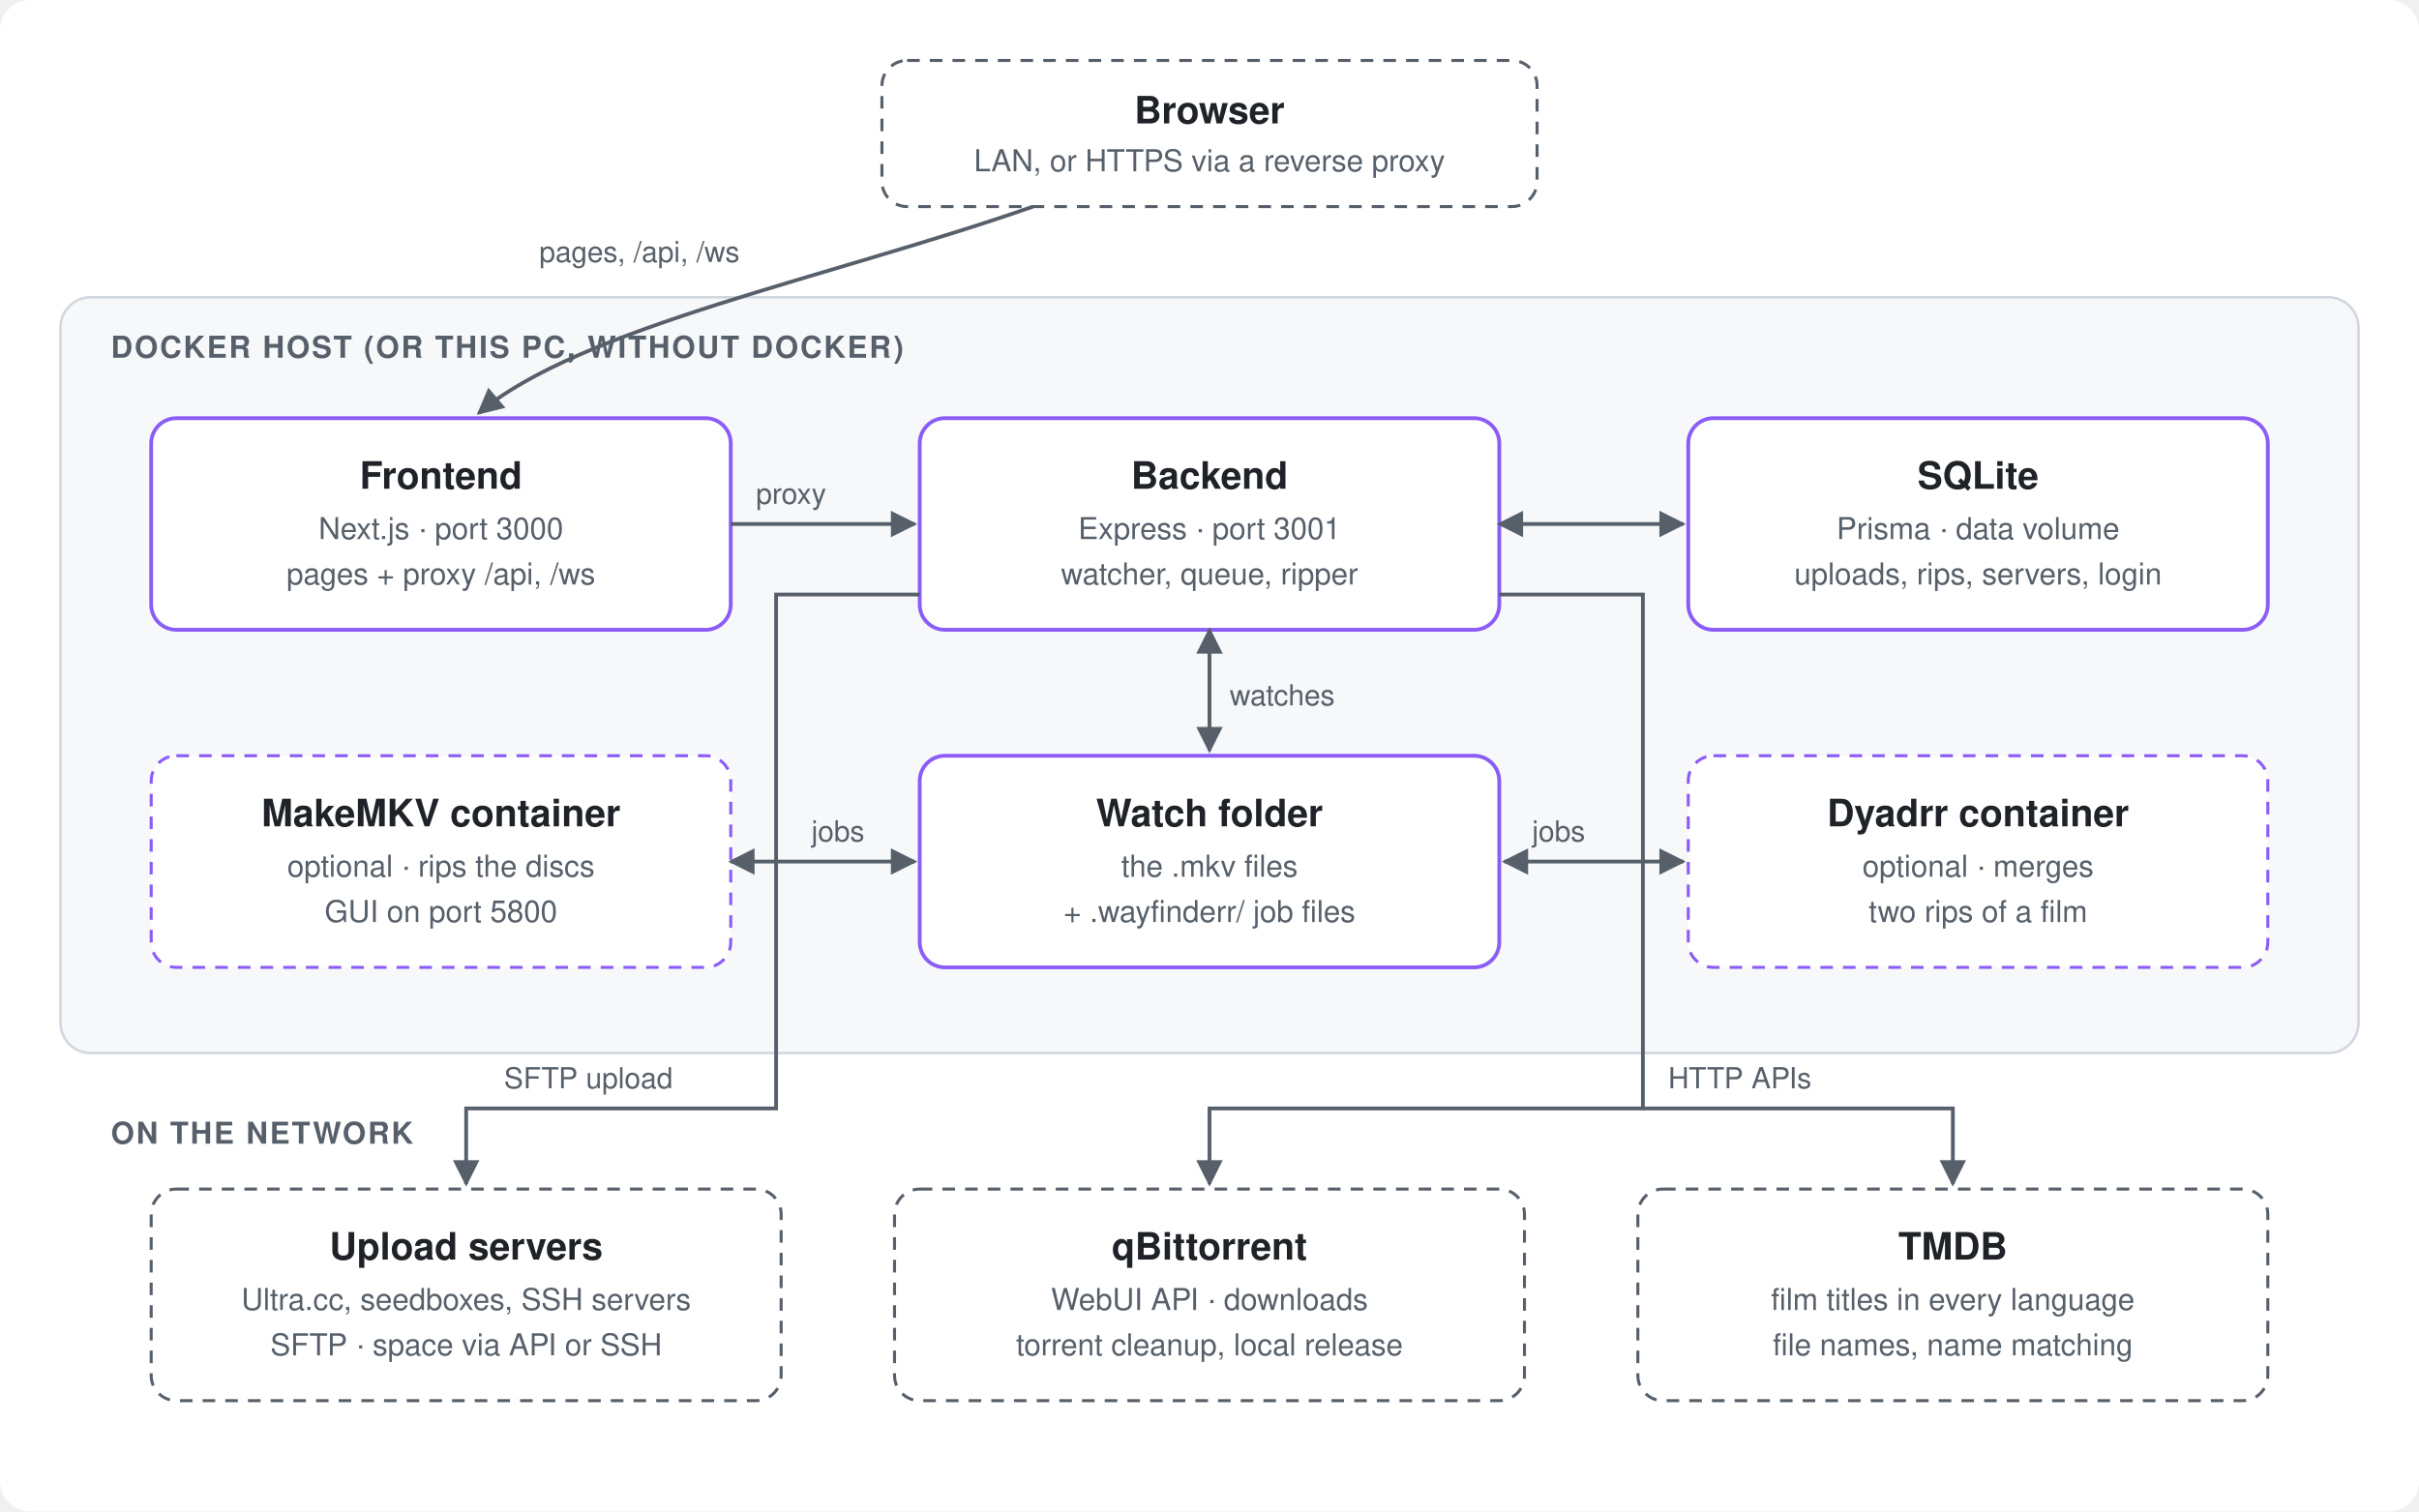
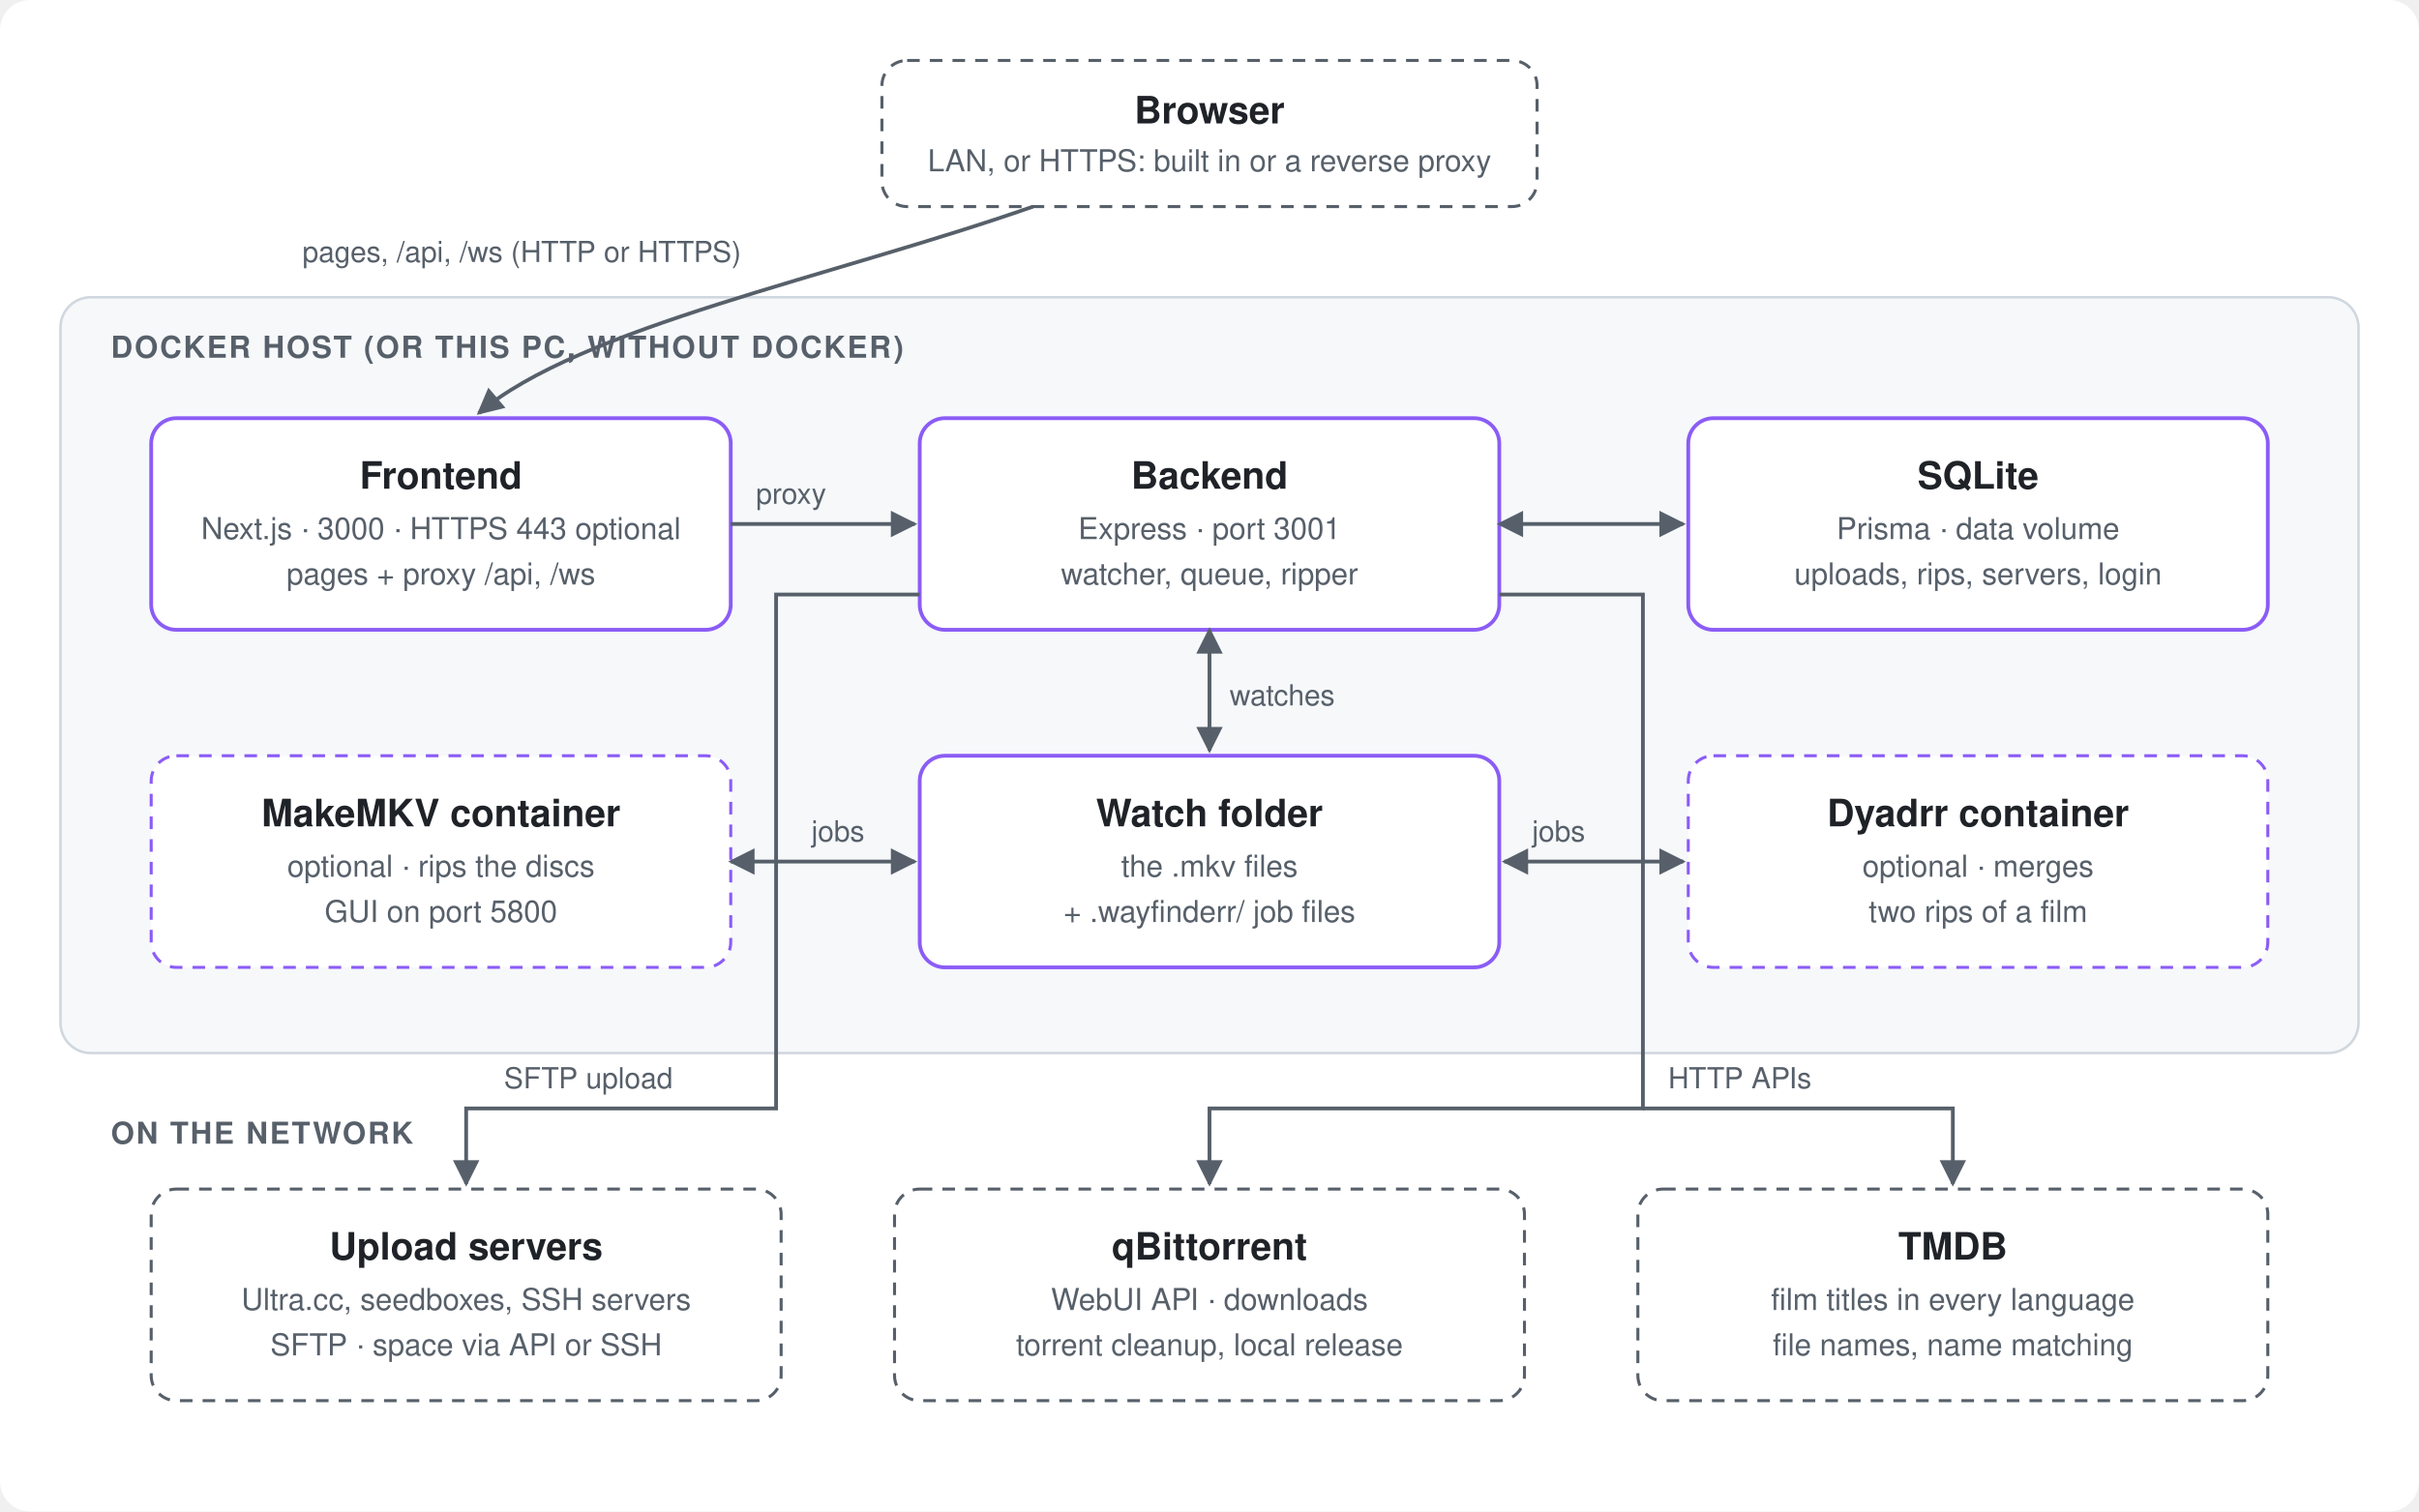
<svg xmlns="http://www.w3.org/2000/svg" viewBox="0 0 960 600" width="960" height="600" font-family="-apple-system, BlinkMacSystemFont, 'Segoe UI', Helvetica, Arial, sans-serif" role="img" aria-labelledby="t d">
  <style>
    .bg { fill: #ffffff; }
    .zone { fill: #f6f8fa; stroke: #d0d7de; }
    .box { fill: #ffffff; stroke: #8b5cf6; stroke-width: 1.5; }
    .ext { fill: #ffffff; stroke: #57606a; stroke-width: 1.2; stroke-dasharray: 5 4; }
    .opt { fill: #ffffff; stroke: #8b5cf6; stroke-width: 1.2; stroke-dasharray: 5 4; }
    .title { fill: #1f2328; font-size: 15px; font-weight: 600; }
    .sub { fill: #57606a; font-size: 12px; }
    .zlabel { fill: #57606a; font-size: 12px; font-weight: 600; letter-spacing: .06em; }
    .edge { stroke: #57606a; stroke-width: 1.5; fill: none; }
    .elabel { fill: #57606a; font-size: 11.5px; }
    .arrow { fill: #57606a; }
    .accent { fill: #8b5cf6; }
    @media (prefers-color-scheme: dark) {
      .bg { fill: #0d1117; }
      .zone { fill: #161b22; stroke: #30363d; }
      .box, .ext, .opt { fill: #0d1117; }
      .box, .opt { stroke: #a78bfa; }
      .ext { stroke: #8b949e; }
      .title { fill: #e6edf3; }
      .sub, .zlabel, .elabel { fill: #8b949e; }
      .edge { stroke: #8b949e; }
      .arrow { fill: #8b949e; }
      .accent { fill: #a78bfa; }
    }
  </style>
  <defs>
    <marker id="a" viewBox="0 0 10 10" refX="9" refY="5" markerWidth="7" markerHeight="7" orient="auto-start-reverse">
      <path d="M0 0 L10 5 L0 10 z" class="arrow" />
    </marker>
  </defs>
  <rect class="bg" width="960" height="600" rx="12" />
  <rect class="ext" x="350" y="24" width="260" height="58" rx="10" />
  <text class="title" x="480" y="49" text-anchor="middle">Browser</text>
-   <text class="sub" x="480" y="68" text-anchor="middle">LAN, or HTTPS via a reverse proxy</text>
+   <text class="sub" x="480" y="68" text-anchor="middle">LAN, or HTTPS: built in or a reverse proxy</text>
  <rect class="zone" x="24" y="118" width="912" height="300" rx="12" />
  <text class="zlabel" x="44" y="142">DOCKER HOST (OR THIS PC, WITHOUT DOCKER)</text>
  <rect class="box" x="60" y="166" width="230" height="84" rx="10" />
  <text class="title" x="175" y="194" text-anchor="middle">Frontend</text>
-   <text class="sub" x="175" y="214" text-anchor="middle">Next.js · port 3000</text>
+   <text class="sub" x="175" y="214" text-anchor="middle">Next.js · 3000 · HTTPS 443 optional</text>
  <text class="sub" x="175" y="232" text-anchor="middle">pages + proxy /api, /ws</text>
  <rect class="box" x="365" y="166" width="230" height="84" rx="10" />
  <text class="title" x="480" y="194" text-anchor="middle">Backend</text>
  <text class="sub" x="480" y="214" text-anchor="middle">Express · port 3001</text>
  <text class="sub" x="480" y="232" text-anchor="middle">watcher, queue, ripper</text>
  <rect class="box" x="670" y="166" width="230" height="84" rx="10" />
  <text class="title" x="785" y="194" text-anchor="middle">SQLite</text>
  <text class="sub" x="785" y="214" text-anchor="middle">Prisma · data volume</text>
  <text class="sub" x="785" y="232" text-anchor="middle">uploads, rips, servers, login</text>
  <rect class="box" x="365" y="300" width="230" height="84" rx="10" />
  <text class="title" x="480" y="328" text-anchor="middle">Watch folder</text>
  <text class="sub" x="480" y="348" text-anchor="middle">the .mkv files</text>
  <text class="sub" x="480" y="366" text-anchor="middle">+ .wayfinderr/ job files</text>
  <rect class="opt" x="60" y="300" width="230" height="84" rx="10" />
  <text class="title" x="175" y="328" text-anchor="middle">MakeMKV container</text>
  <text class="sub" x="175" y="348" text-anchor="middle">optional · rips the discs</text>
  <text class="sub" x="175" y="366" text-anchor="middle">GUI on port 5800</text>
  <rect class="opt" x="670" y="300" width="230" height="84" rx="10" />
  <text class="title" x="785" y="328" text-anchor="middle">Dyadrr container</text>
  <text class="sub" x="785" y="348" text-anchor="middle">optional · merges</text>
  <text class="sub" x="785" y="366" text-anchor="middle">two rips of a film</text>
  <text class="zlabel" x="44" y="454">ON THE NETWORK</text>
  <rect class="ext" x="60" y="472" width="250" height="84" rx="10" />
  <text class="title" x="185" y="500" text-anchor="middle">Upload servers</text>
  <text class="sub" x="185" y="520" text-anchor="middle">Ultra.cc, seedboxes, SSH servers</text>
  <text class="sub" x="185" y="538" text-anchor="middle">SFTP · space via API or SSH</text>
  <rect class="ext" x="355" y="472" width="250" height="84" rx="10" />
  <text class="title" x="480" y="500" text-anchor="middle">qBittorrent</text>
  <text class="sub" x="480" y="520" text-anchor="middle">WebUI API · downloads</text>
  <text class="sub" x="480" y="538" text-anchor="middle">torrent cleanup, local release</text>
  <rect class="ext" x="650" y="472" width="250" height="84" rx="10" />
  <text class="title" x="775" y="500" text-anchor="middle">TMDB</text>
  <text class="sub" x="775" y="520" text-anchor="middle">film titles in every language</text>
  <text class="sub" x="775" y="538" text-anchor="middle">file names, name matching</text>
  <path class="edge" d="M410 82 C 330 110, 230 130, 190 164" marker-end="url(#a)" />
-   <text class="elabel" x="214" y="104">pages, /api, /ws</text>
+   <text class="elabel" x="120" y="104">pages, /api, /ws (HTTP or HTTPS)</text>
  <path class="edge" d="M290 208 L 363 208" marker-end="url(#a)" />
  <text class="elabel" x="300" y="200">proxy</text>
  <path class="edge" d="M595 208 L 668 208" marker-end="url(#a)" marker-start="url(#a)" />
  <path class="edge" d="M480 250 L 480 298" marker-end="url(#a)" marker-start="url(#a)" />
  <text class="elabel" x="488" y="280">watches</text>
  <path class="edge" d="M290 342 L 363 342" marker-end="url(#a)" marker-start="url(#a)" />
  <text class="elabel" x="322" y="334">jobs</text>
  <path class="edge" d="M668 342 L 597 342" marker-end="url(#a)" marker-start="url(#a)" />
  <text class="elabel" x="608" y="334">jobs</text>
  <path class="edge" d="M365 236 H 308 V 440 H 185 V 470" marker-end="url(#a)" />
  <text class="elabel" x="200" y="432">SFTP upload</text>
  <path class="edge" d="M595 236 H 652 V 440 H 480 V 470" marker-end="url(#a)" />
  <path class="edge" d="M652 440 H 775 V 470" marker-end="url(#a)" />
  <text class="elabel" x="662" y="432">HTTP APIs</text>
</svg>
